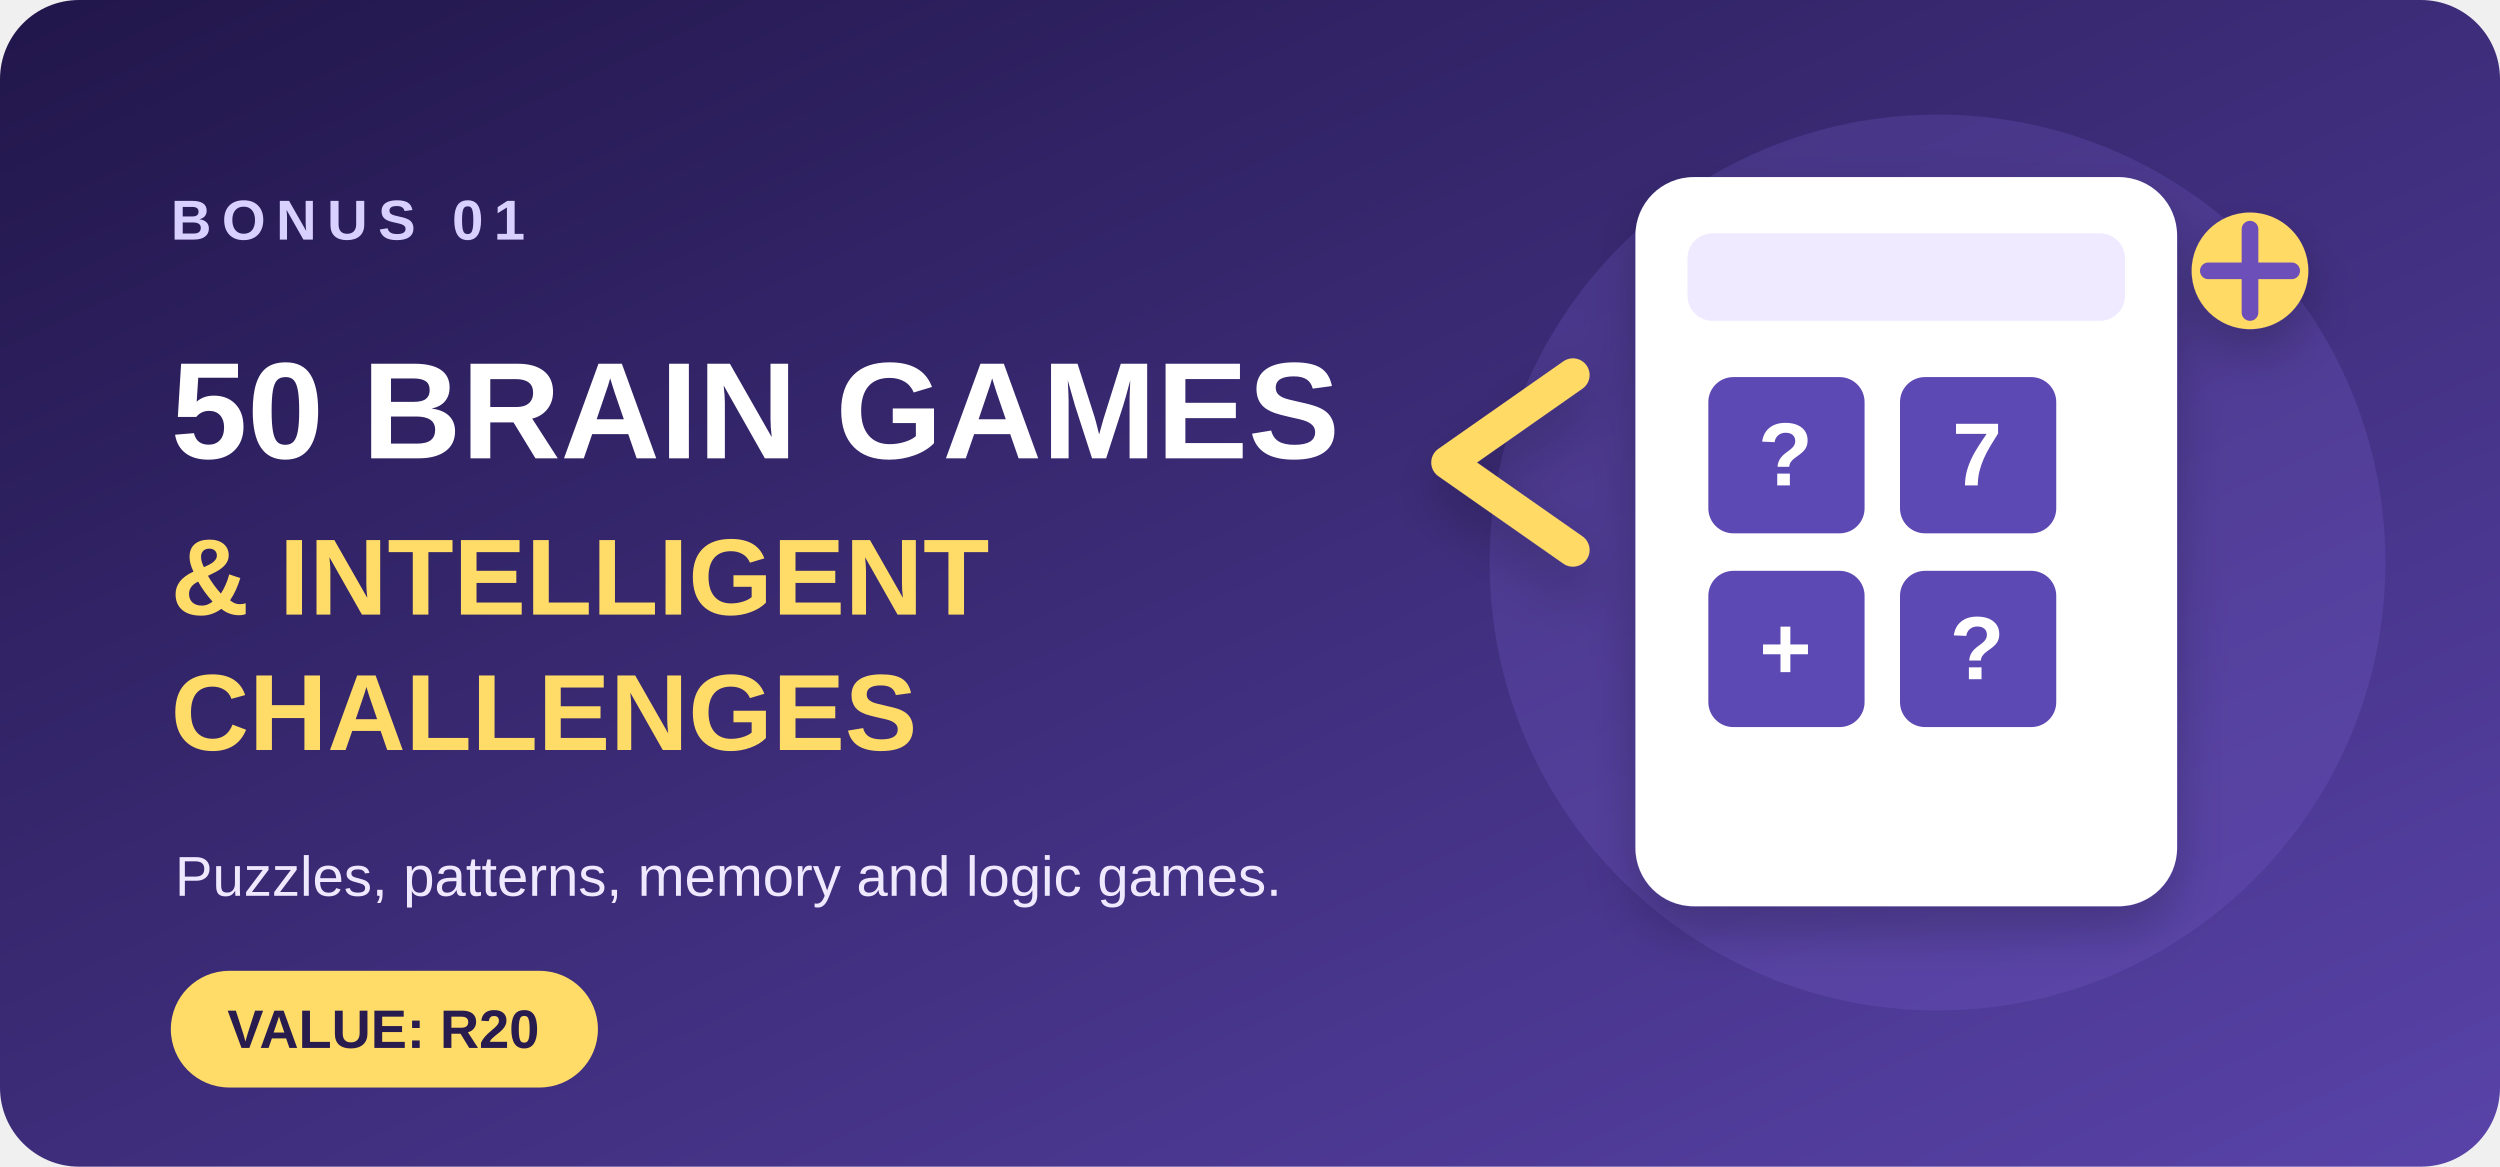
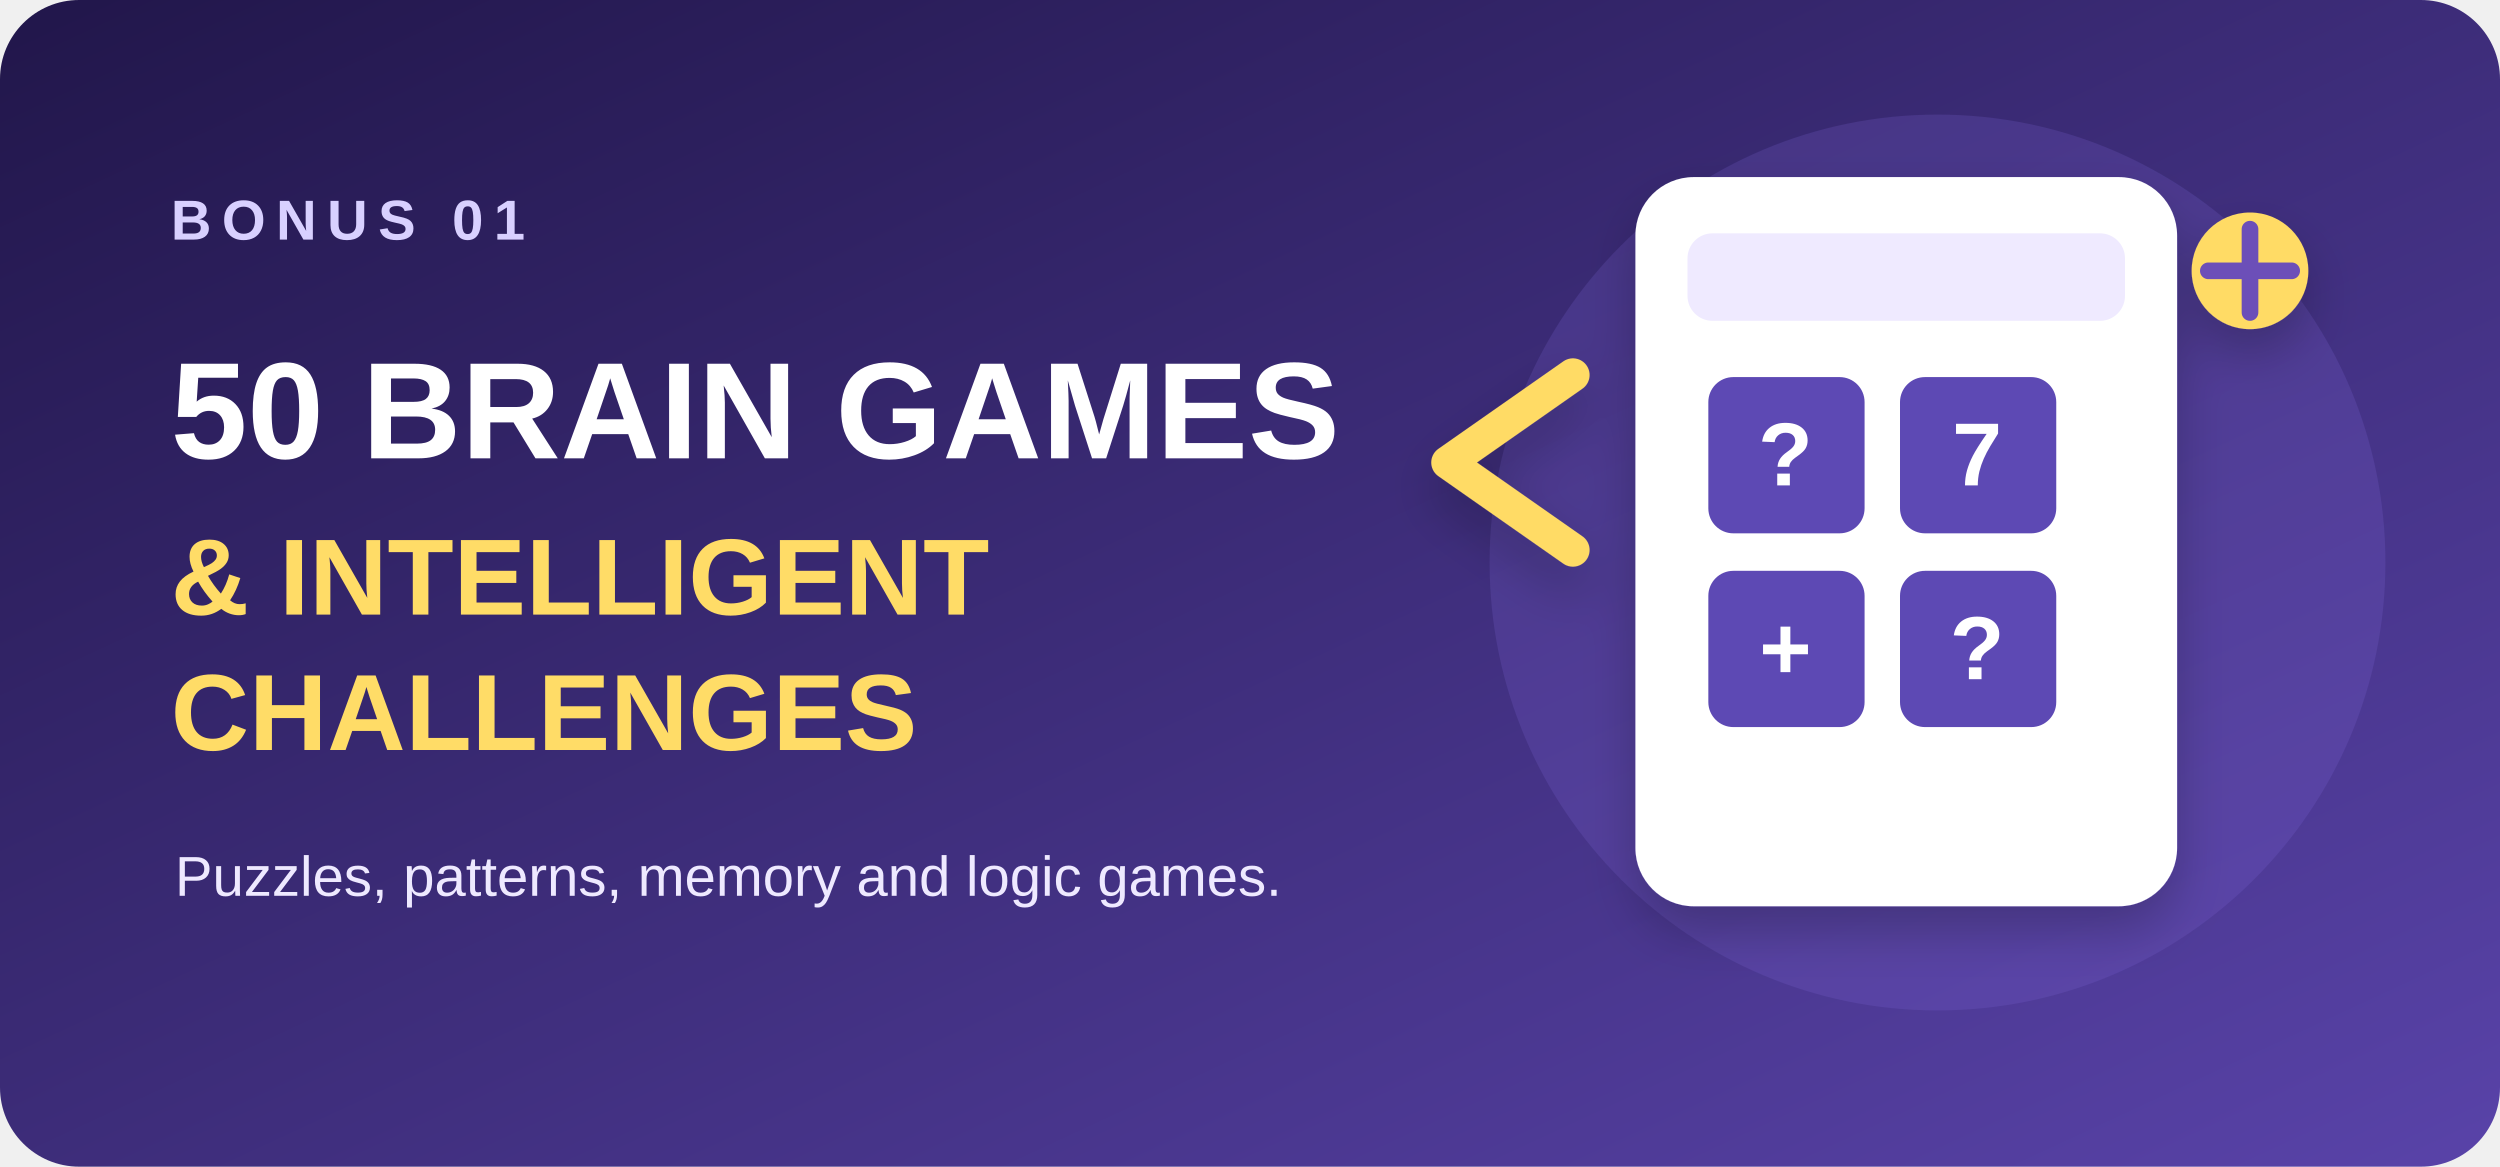
<svg xmlns="http://www.w3.org/2000/svg" viewBox="0 0 1200 560">
  <defs>
    <linearGradient id="g" x2="1" y2="1">
      <stop stop-color="#21164a" />
      <stop offset="1" stop-color="#5943a9" />
    </linearGradient>
    <filter id="s">
      <feDropShadow dx="0" dy="12" stdDeviation="12" flood-opacity=".22" />
    </filter>
  </defs>
  <rect width="1200" height="560" rx="38" fill="url(#g)" />
  <circle cx="930" cy="270" r="215" fill="#8069db" opacity=".2" />
  <g filter="url(#s)">
    <rect x="785" y="85" width="260" height="350" rx="28" fill="#fff" />
    <rect x="810" y="112" width="210" height="42" rx="12" fill="#efeaff" />
    <g fill="#5d49b4">
      <rect x="820" y="181" width="75" height="75" rx="12" />
      <rect x="912" y="181" width="75" height="75" rx="12" />
      <rect x="820" y="274" width="75" height="75" rx="12" />
      <rect x="912" y="274" width="75" height="75" rx="12" />
    </g>
    <g fill="#fff" font-family="Arial" font-weight="700" font-size="43" text-anchor="middle">
      <text x="857" y="233">?</text>
      <text x="949" y="233">7</text>
      <text x="857" y="326">+</text>
      <text x="949" y="326">?</text>
    </g>
    <path d="M755 180l-60 42 60 42" fill="none" stroke="#ffdb65" stroke-width="16" stroke-linecap="round" stroke-linejoin="round" />
    <circle cx="1080" cy="130" r="28" fill="#ffdb65" />
    <path d="M1080 110v40m-20-20h40" stroke="#6c4fb8" stroke-width="8" stroke-linecap="round" />
  </g>
  <g fill="#fff" font-family="Arial,sans-serif">
    <text x="82" y="115" font-size="27" font-weight="700" letter-spacing="5" fill="#d8d0ff">BONUS 01</text>
    <text x="82" y="220" font-size="66" font-weight="900">50 BRAIN GAMES</text>
    <text x="82" y="295" font-size="52" font-weight="800" fill="#ffdc67">&amp; INTELLIGENT</text>
    <text x="82" y="360" font-size="52" font-weight="800" fill="#ffdc67">CHALLENGES</text>
    <text x="84" y="430" font-size="27" fill="#eee9ff">Puzzles, patterns, memory and logic games.</text>
  </g>
-   <rect x="82" y="466" width="205" height="56" rx="28" fill="#ffdc67" />
-   <text x="184" y="503" font-family="Arial" font-size="26" font-weight="800" text-anchor="middle" fill="#281b4e">VALUE: R20</text>
</svg>
